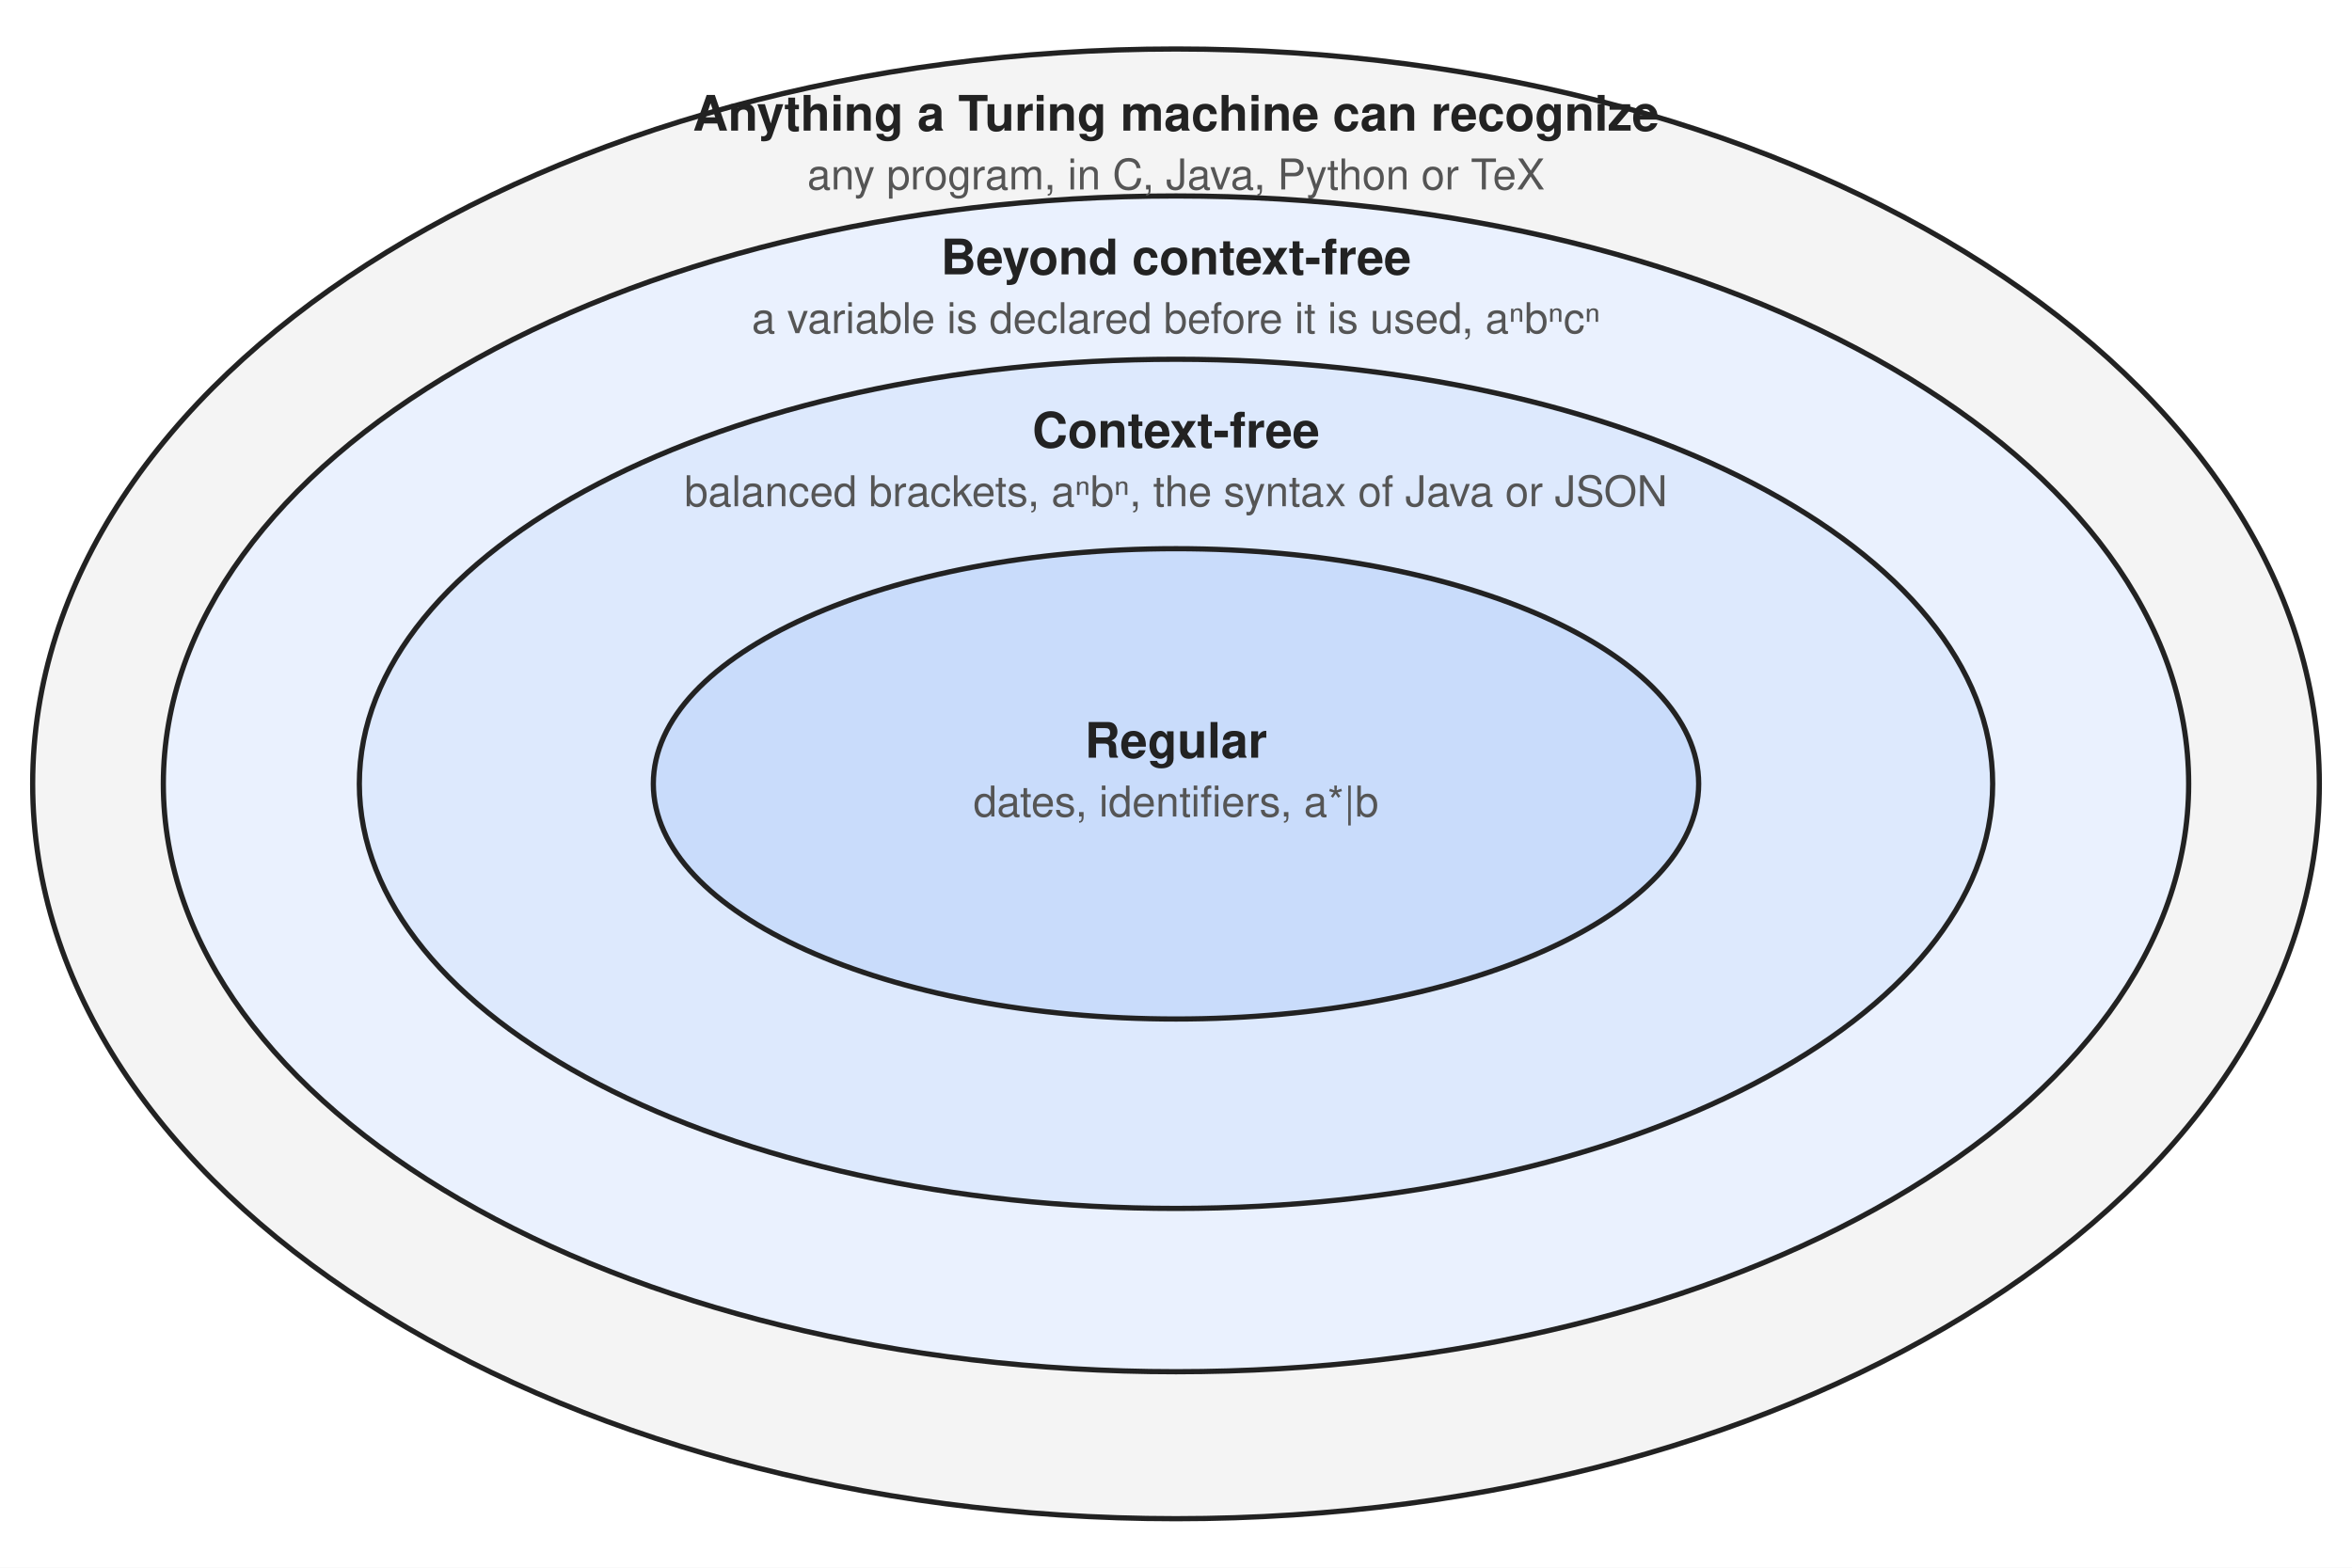
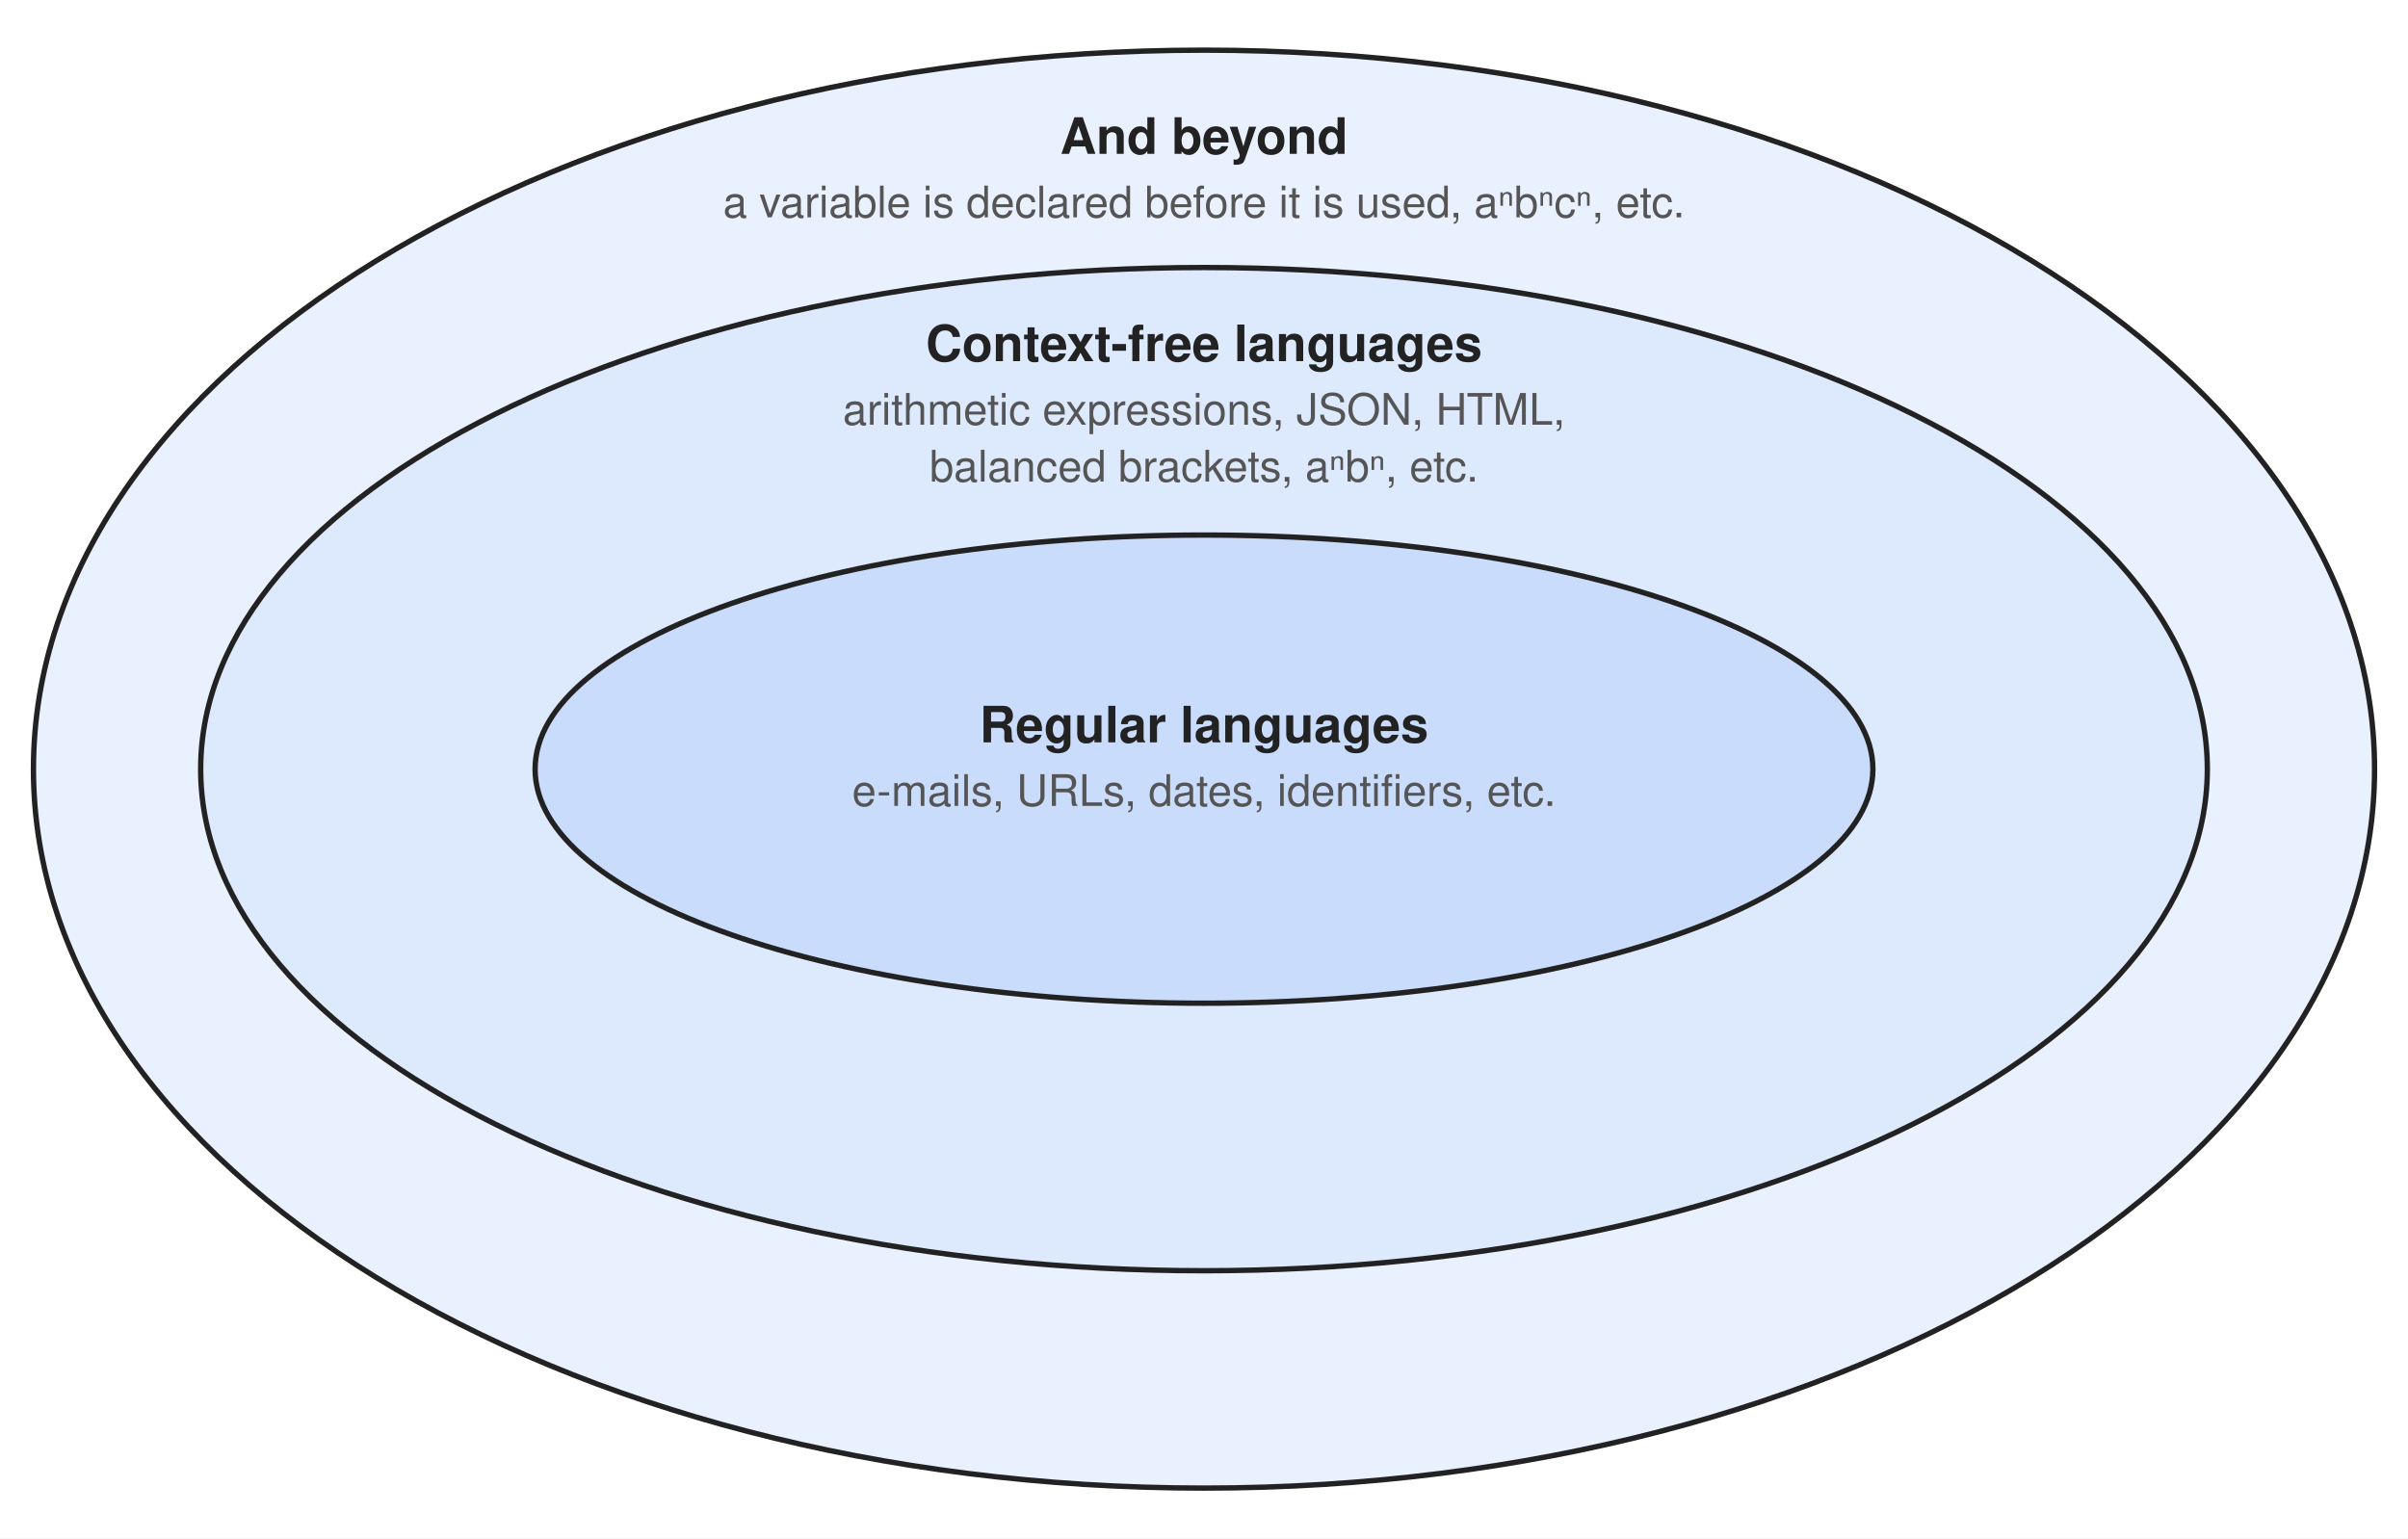
- <svg xmlns="http://www.w3.org/2000/svg" width="720" height="480" viewBox="0 0 720 480">
-   <rect width="720" height="480" fill="white" />
+ <svg xmlns="http://www.w3.org/2000/svg" width="720" height="460" viewBox="0 0 720 460">
+   <rect width="720" height="460" fill="white" />
  <defs>
    <marker id="ar" markerWidth="10" markerHeight="8" refX="9" refY="4" orient="auto">
      <path d="M0,0 L10,4 L0,8 z" fill="#222222" />
    </marker>
    <marker id="arg" markerWidth="10" markerHeight="8" refX="9" refY="4" orient="auto">
      <path d="M0,0 L10,4 L0,8 z" fill="#888888" />
    </marker>
  </defs>
-   <ellipse cx="360" cy="240" rx="350" ry="225" fill="#f4f4f4" stroke="#222222" stroke-width="1.6" />
-   <ellipse cx="360" cy="240" rx="310" ry="180" fill="#eaf1fe" stroke="#222222" stroke-width="1.6" />
-   <ellipse cx="360" cy="240" rx="250" ry="130" fill="#dde9fd" stroke="#222222" stroke-width="1.6" />
-   <ellipse cx="360" cy="240" rx="160" ry="72" fill="#c9dcfb" stroke="#222222" stroke-width="1.6" />
-   <text x="360" y="40" font-size="15" text-anchor="middle" fill="#222222" font-weight="bold" font-style="normal" font-family="Helvetica, Arial, sans-serif">Anything a Turing machine can recognize</text>
-   <text x="360" y="58" font-size="13" text-anchor="middle" fill="#555555" font-weight="normal" font-style="normal" font-family="Helvetica, Arial, sans-serif">any program, in C, Java, Python or TeX</text>
-   <text x="360" y="84" font-size="15" text-anchor="middle" fill="#222222" font-weight="bold" font-style="normal" font-family="Helvetica, Arial, sans-serif">Beyond context-free</text>
-   <text x="360" y="102" font-size="13" text-anchor="middle" fill="#555555" font-weight="normal" font-style="normal" font-family="Helvetica, Arial, sans-serif">a variable is declared before it is used,  aⁿbⁿcⁿ</text>
-   <text x="360" y="137" font-size="15" text-anchor="middle" fill="#222222" font-weight="bold" font-style="normal" font-family="Helvetica, Arial, sans-serif">Context-free</text>
-   <text x="360" y="155" font-size="13" text-anchor="middle" fill="#555555" font-weight="normal" font-style="normal" font-family="Helvetica, Arial, sans-serif">balanced brackets, aⁿbⁿ, the syntax of Java or JSON</text>
-   <text x="360" y="232" font-size="15" text-anchor="middle" fill="#222222" font-weight="bold" font-style="normal" font-family="Helvetica, Arial, sans-serif">Regular</text>
-   <text x="360" y="250" font-size="13" text-anchor="middle" fill="#555555" font-weight="normal" font-style="normal" font-family="Helvetica, Arial, sans-serif">dates, identifiers, a*|b</text>
+   <ellipse cx="360" cy="230" rx="350" ry="215" fill="#eaf1fe" stroke="#222222" stroke-width="1.6" />
+   <ellipse cx="360" cy="230" rx="300" ry="150" fill="#dde9fd" stroke="#222222" stroke-width="1.6" />
+   <ellipse cx="360" cy="230" rx="200" ry="70" fill="#c9dcfb" stroke="#222222" stroke-width="1.6" />
+   <text x="360" y="46" font-size="15" text-anchor="middle" fill="#222222" font-weight="bold" font-style="normal" font-family="Helvetica, Arial, sans-serif">And beyond</text>
+   <text x="360" y="65" font-size="13" text-anchor="middle" fill="#555555" font-weight="normal" font-style="normal" font-family="Helvetica, Arial, sans-serif">a variable is declared before it is used,  aⁿbⁿcⁿ, etc.</text>
+   <text x="360" y="108" font-size="15" text-anchor="middle" fill="#222222" font-weight="bold" font-style="normal" font-family="Helvetica, Arial, sans-serif">Context-free languages</text>
+   <text x="360" y="127" font-size="13" text-anchor="middle" fill="#555555" font-weight="normal" font-style="normal" font-family="Helvetica, Arial, sans-serif">arithmetic expressions, JSON, HTML,</text>
+   <text x="360" y="144" font-size="13" text-anchor="middle" fill="#555555" font-weight="normal" font-style="normal" font-family="Helvetica, Arial, sans-serif">balanced brackets, aⁿbⁿ, etc.</text>
+   <text x="360" y="222" font-size="15" text-anchor="middle" fill="#222222" font-weight="bold" font-style="normal" font-family="Helvetica, Arial, sans-serif">Regular languages</text>
+   <text x="360" y="241" font-size="13" text-anchor="middle" fill="#555555" font-weight="normal" font-style="normal" font-family="Helvetica, Arial, sans-serif">e-mails, URLs, dates, identifiers, etc.</text>
</svg>
